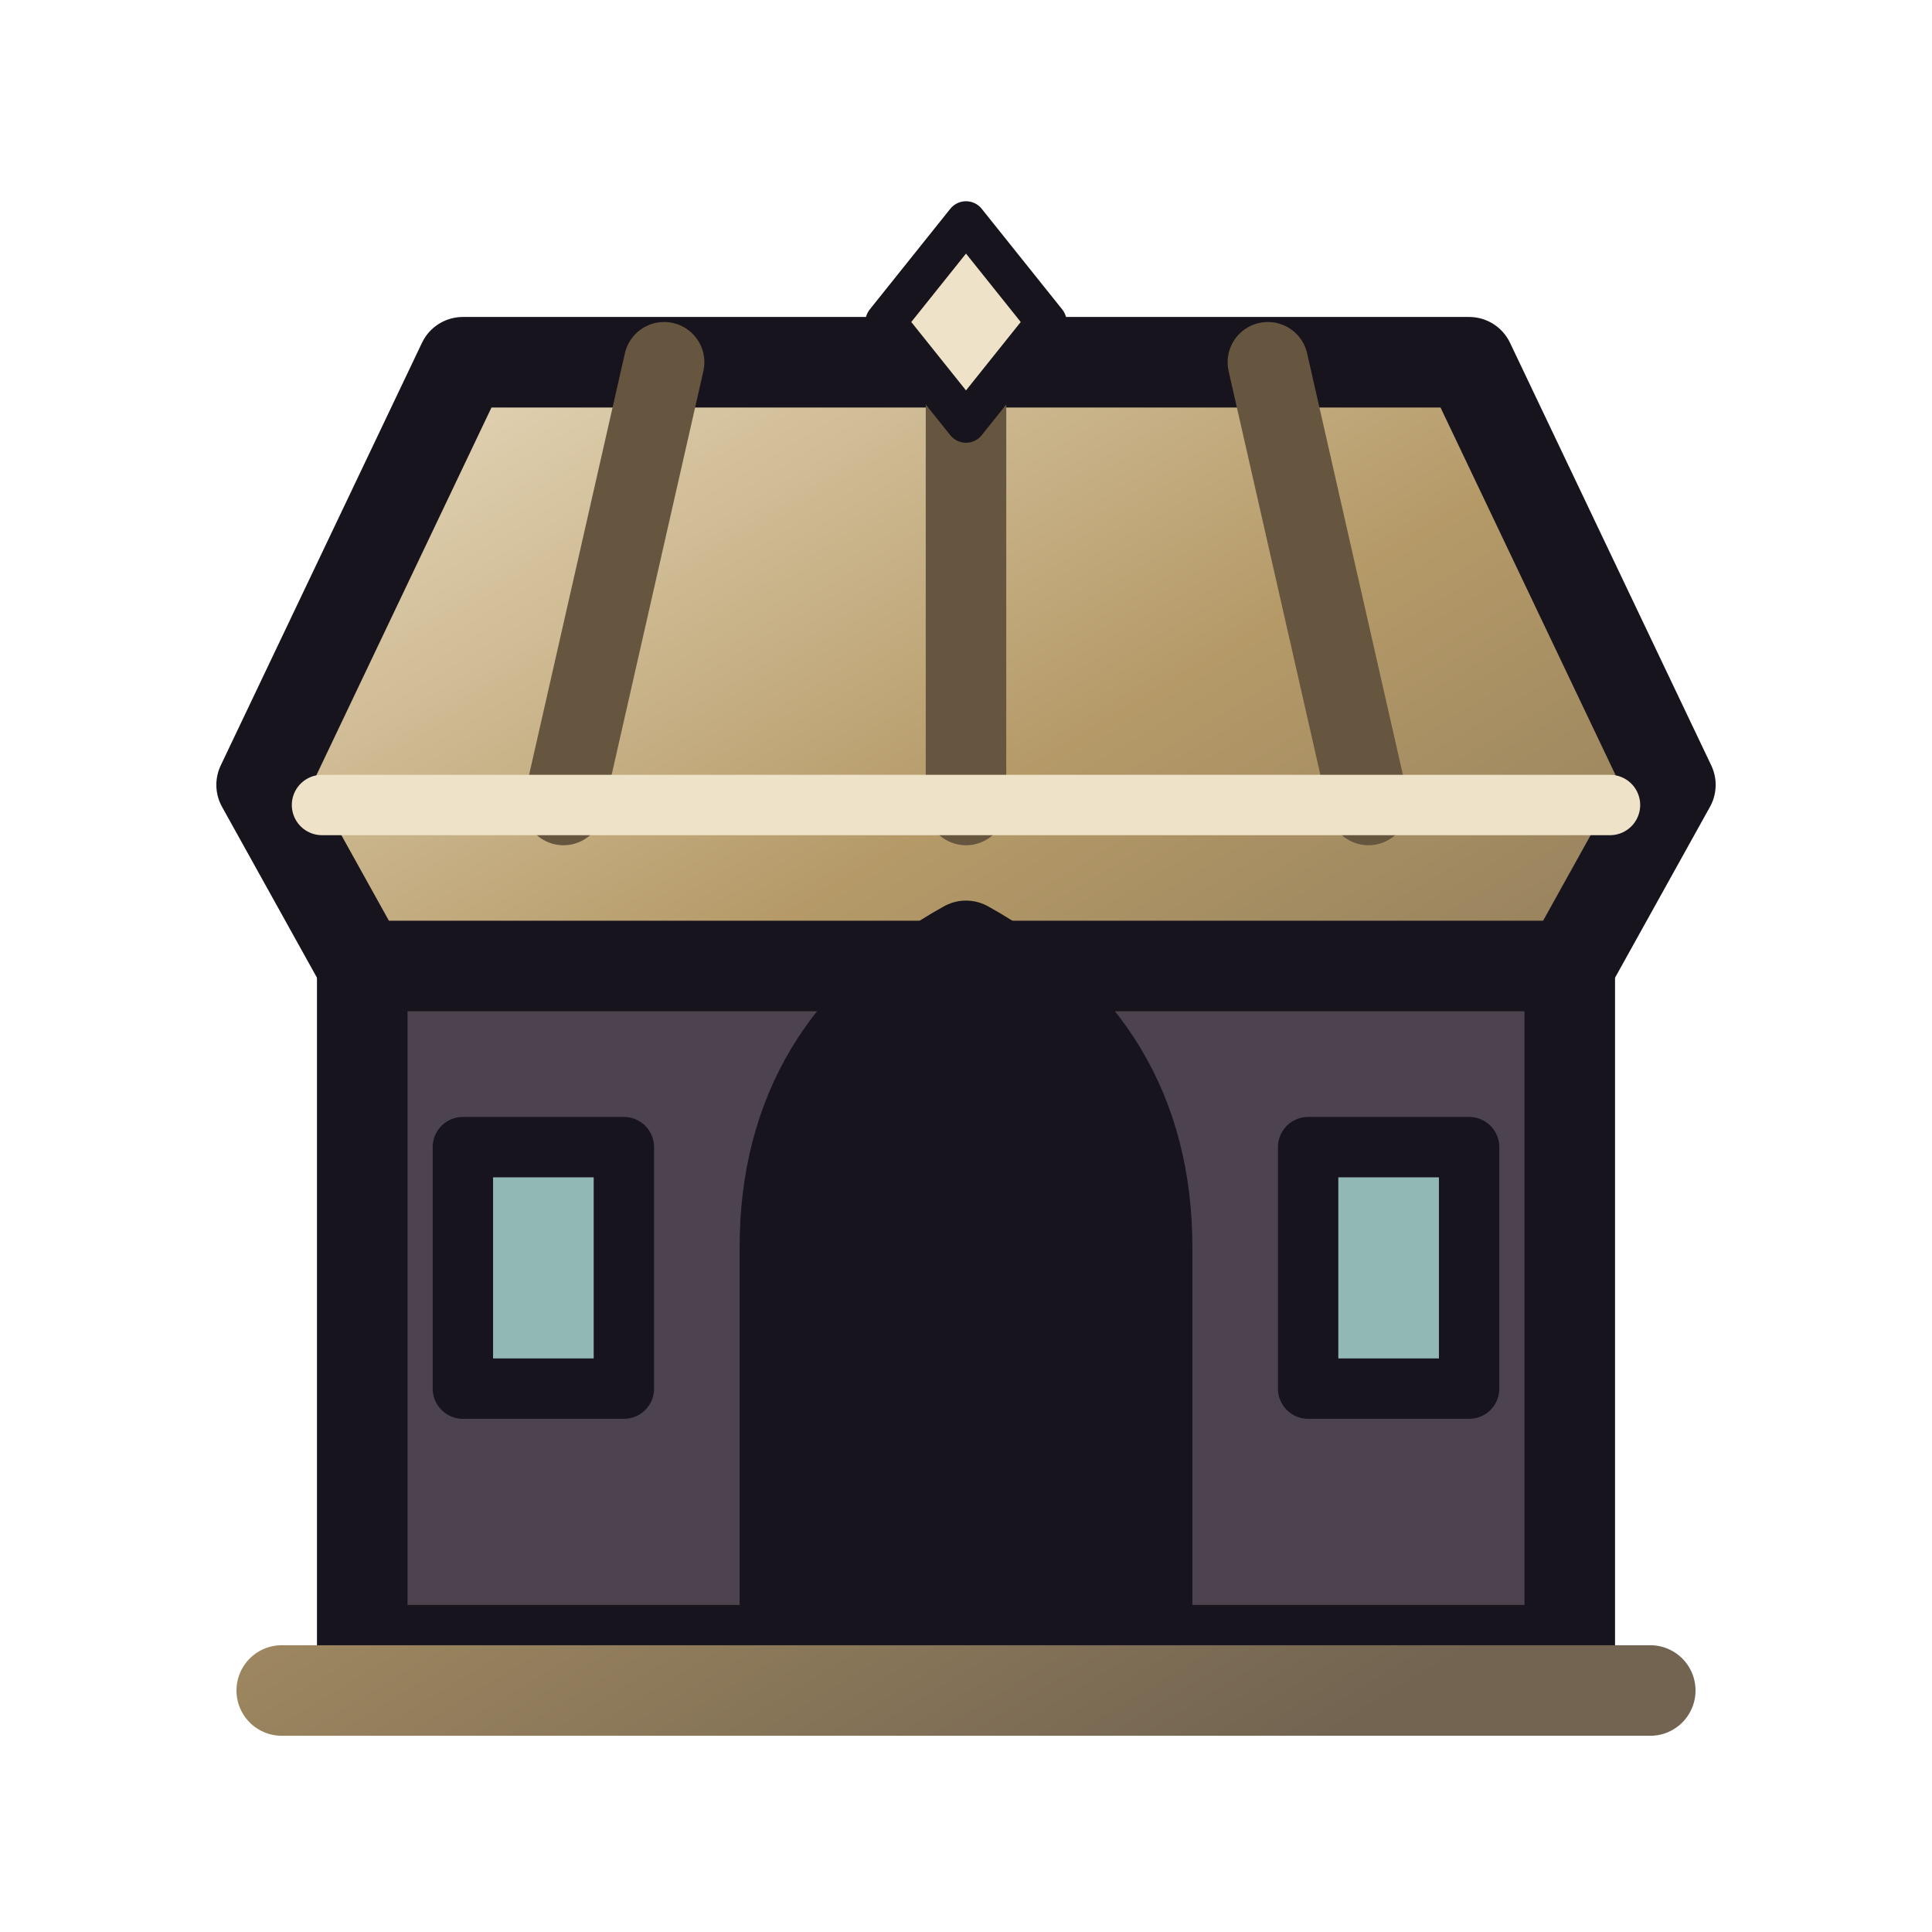
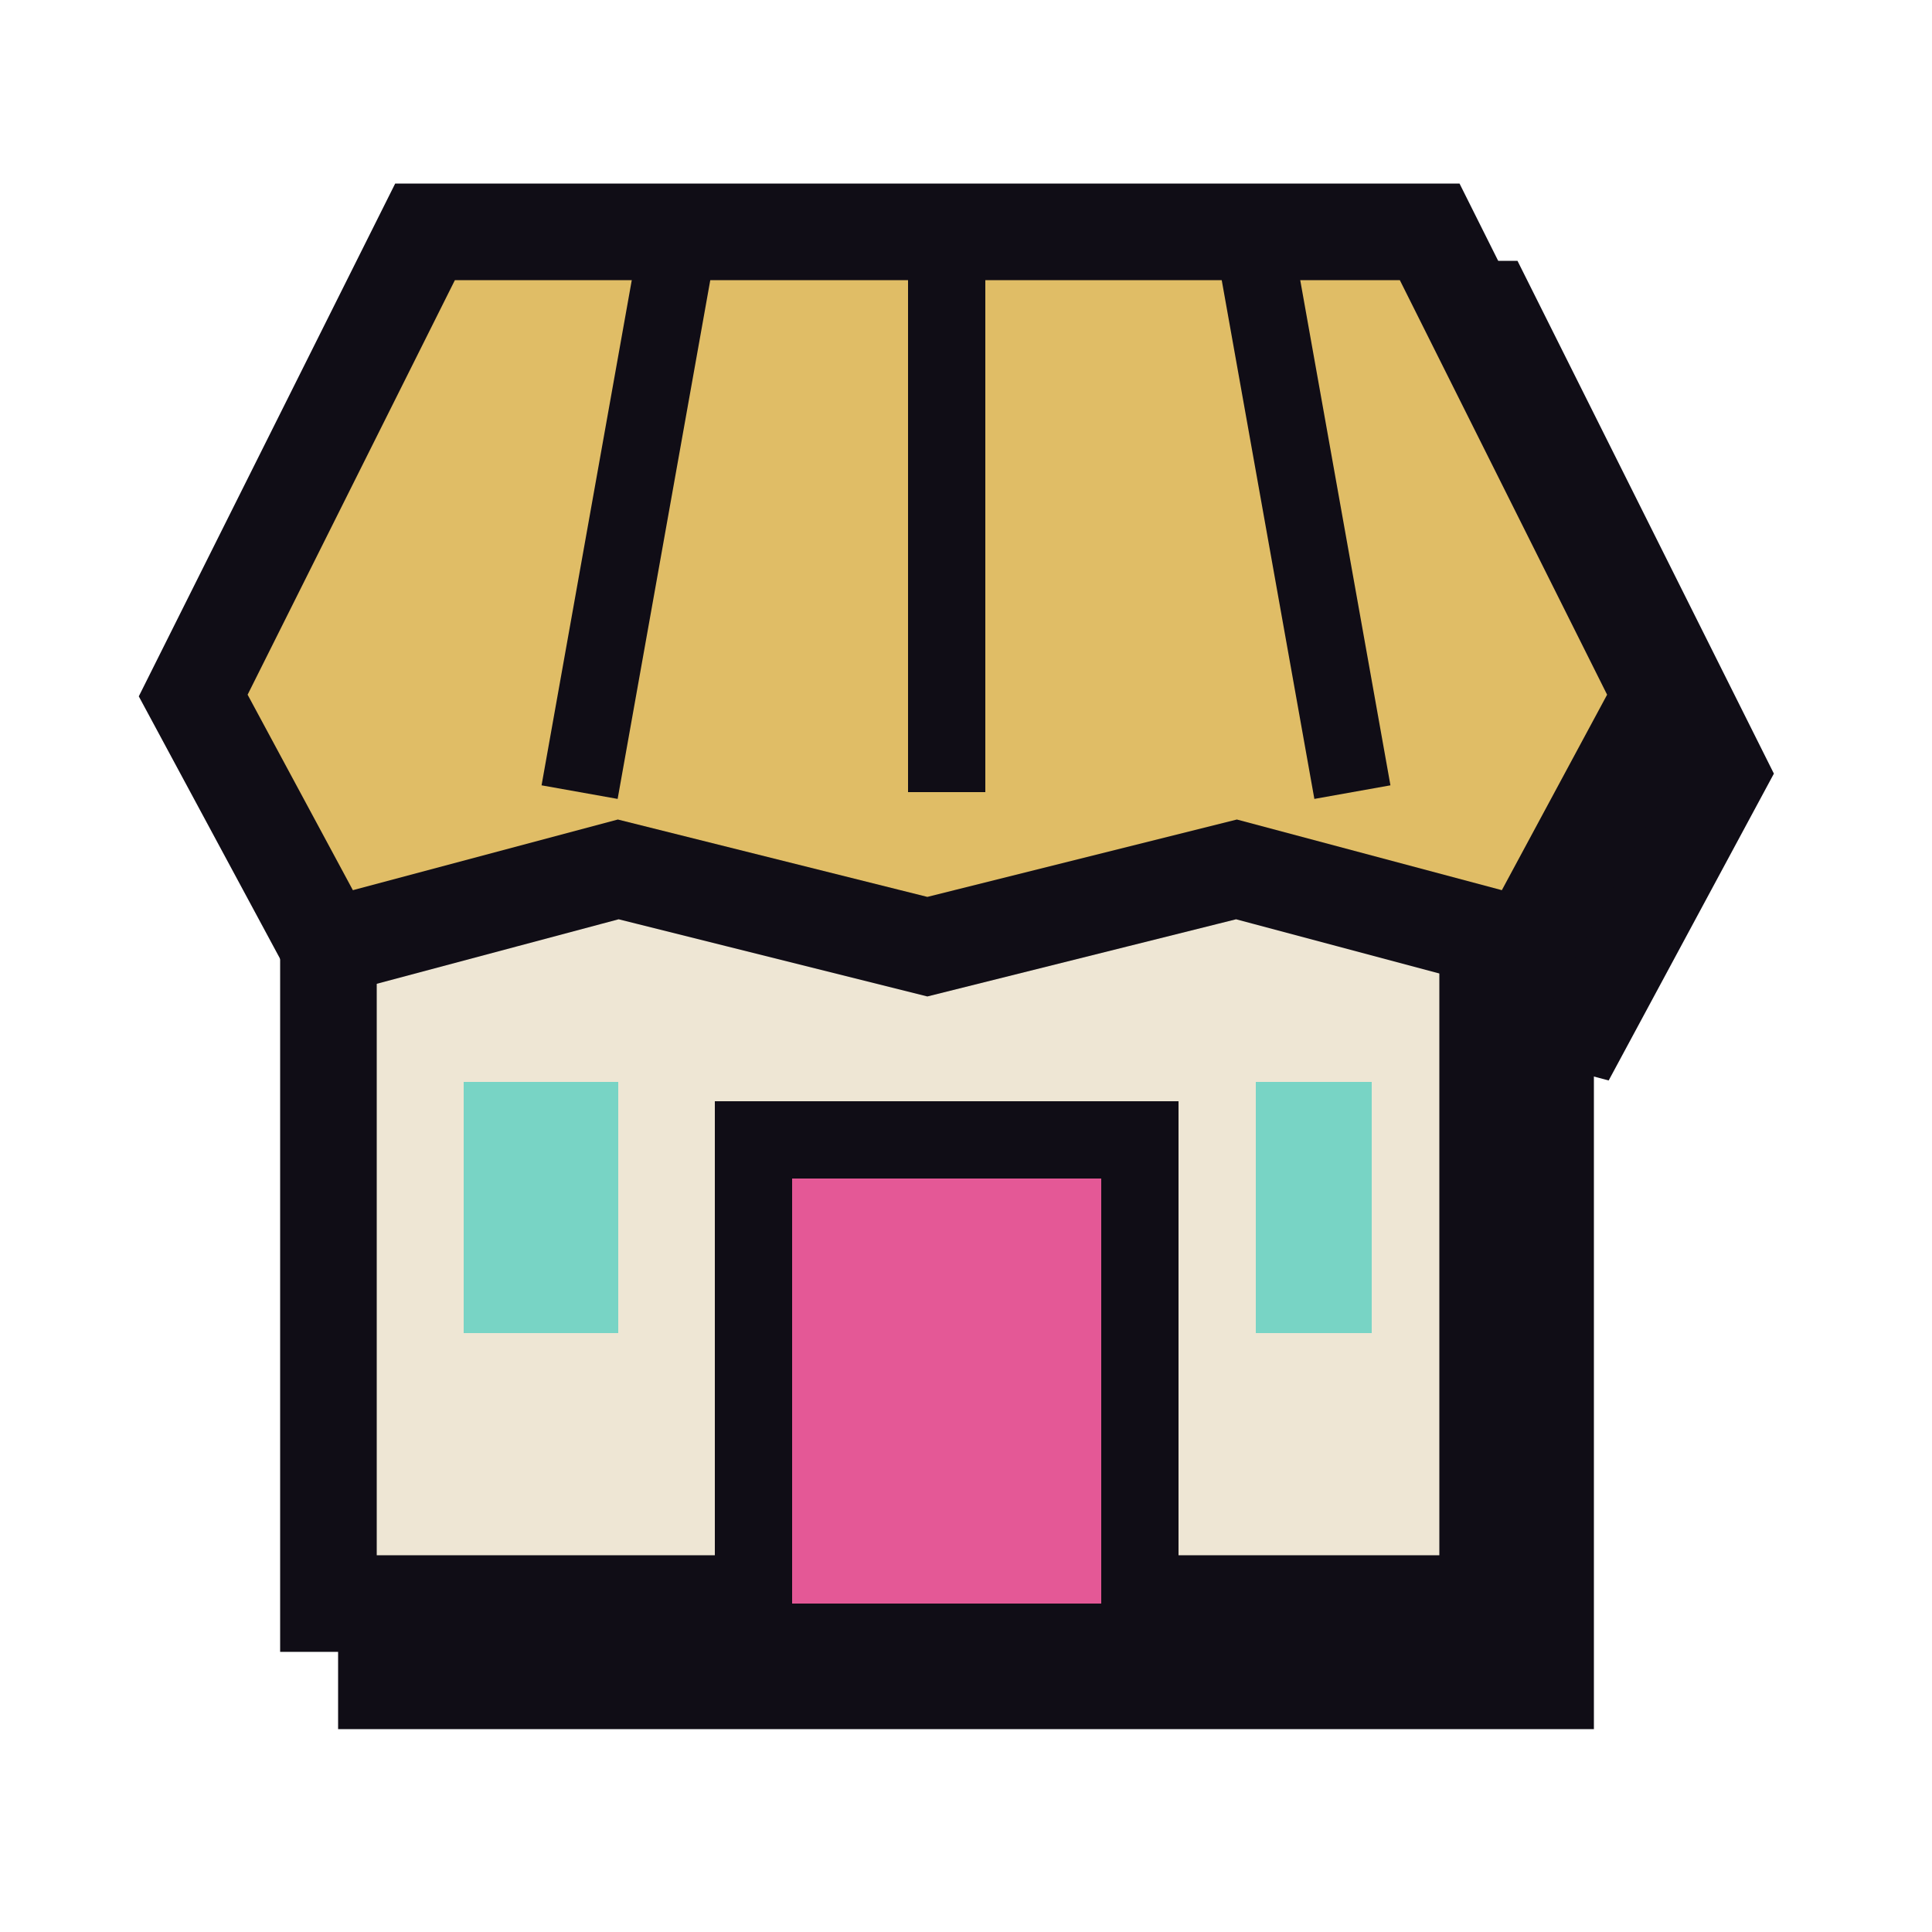
- <svg xmlns="http://www.w3.org/2000/svg" viewBox="0 0 96 96" width="96" height="96" fill="none">
-   <defs>
-     <linearGradient id="metal" x1="24" y1="8" x2="70" y2="84" gradientUnits="userSpaceOnUse">
-       <stop stop-color="#eee2c8" />
-       <stop offset=".45" stop-color="#b59a68" />
-       <stop offset="1" stop-color="#726451" />
-     </linearGradient>
-     <linearGradient id="silver" x1="20" y1="10" x2="75" y2="80" gradientUnits="userSpaceOnUse">
-       <stop stop-color="#eee8de" />
-       <stop offset=".55" stop-color="#b0a3c3" />
-       <stop offset="1" stop-color="#6e6b7a" />
-     </linearGradient>
-   </defs>
-   <g stroke="#17141d" stroke-width="4.5" stroke-linecap="round" stroke-linejoin="round">
-     <path d="M18 39h60v43H18z" fill="#4d434e" />
-     <path d="M13 39 23 18h50l10 21-5 9H18Z" fill="url(#metal)" />
-     <path d="m33 18-5 22m20-22v22m15-22 5 22" stroke="#665640" stroke-width="4" />
-     <path d="M16 40h64" stroke="#eee2c8" stroke-width="3" />
-     <path d="M39 82V62q0-10 9-15 9 5 9 15v20" fill="#17141d" />
-     <path d="M23 57h8v12h-8zm42 0h8v12h-8z" fill="#91b8b2" stroke-width="3" />
-     <path d="M14 84h68" stroke="url(#metal)" />
-     <path d="m48 11 4 5-4 5-4-5z" fill="#eee2c8" stroke-width="2" />
+ <svg xmlns="http://www.w3.org/2000/svg" viewBox="0 0 100 100" width="100" height="100" fill="none">
+   <g transform="translate(3 4)" stroke-width="5" stroke-linejoin="miter" stroke-miterlimit="2">
+     <path d="M17 37 77 37 77 83 17 83Z" fill="#100d16" stroke="#100d16" />
+     <path d="M22 12 74 12 86 36 79 49 64 45 48 49 32 45 17 49 10 36Z" fill="#100d16" stroke="#100d16" />
+   </g>
+   <g stroke="#100d16" stroke-width="5" stroke-linejoin="miter" stroke-miterlimit="2">
+     <path d="M17 37 77 37 77 83 17 83Z" fill="#eee6d4" />
+     <path d="M22 12 74 12 86 36 79 49 64 45 48 49 32 45 17 49 10 36Z" fill="#e0bd66" />
+     <path d="m35 13-5 28m19-28v28m16-28 5 28" stroke="#100d16" stroke-width="4" />
+     <path d="M39 83V59h20v24" fill="#e45896" stroke="#100d16" stroke-width="4" />
+     <path d="M24 56h8v13h-8Zm41 0h6v13h-6Z" fill="#78d4c5" stroke="none" />
  </g>
</svg>
